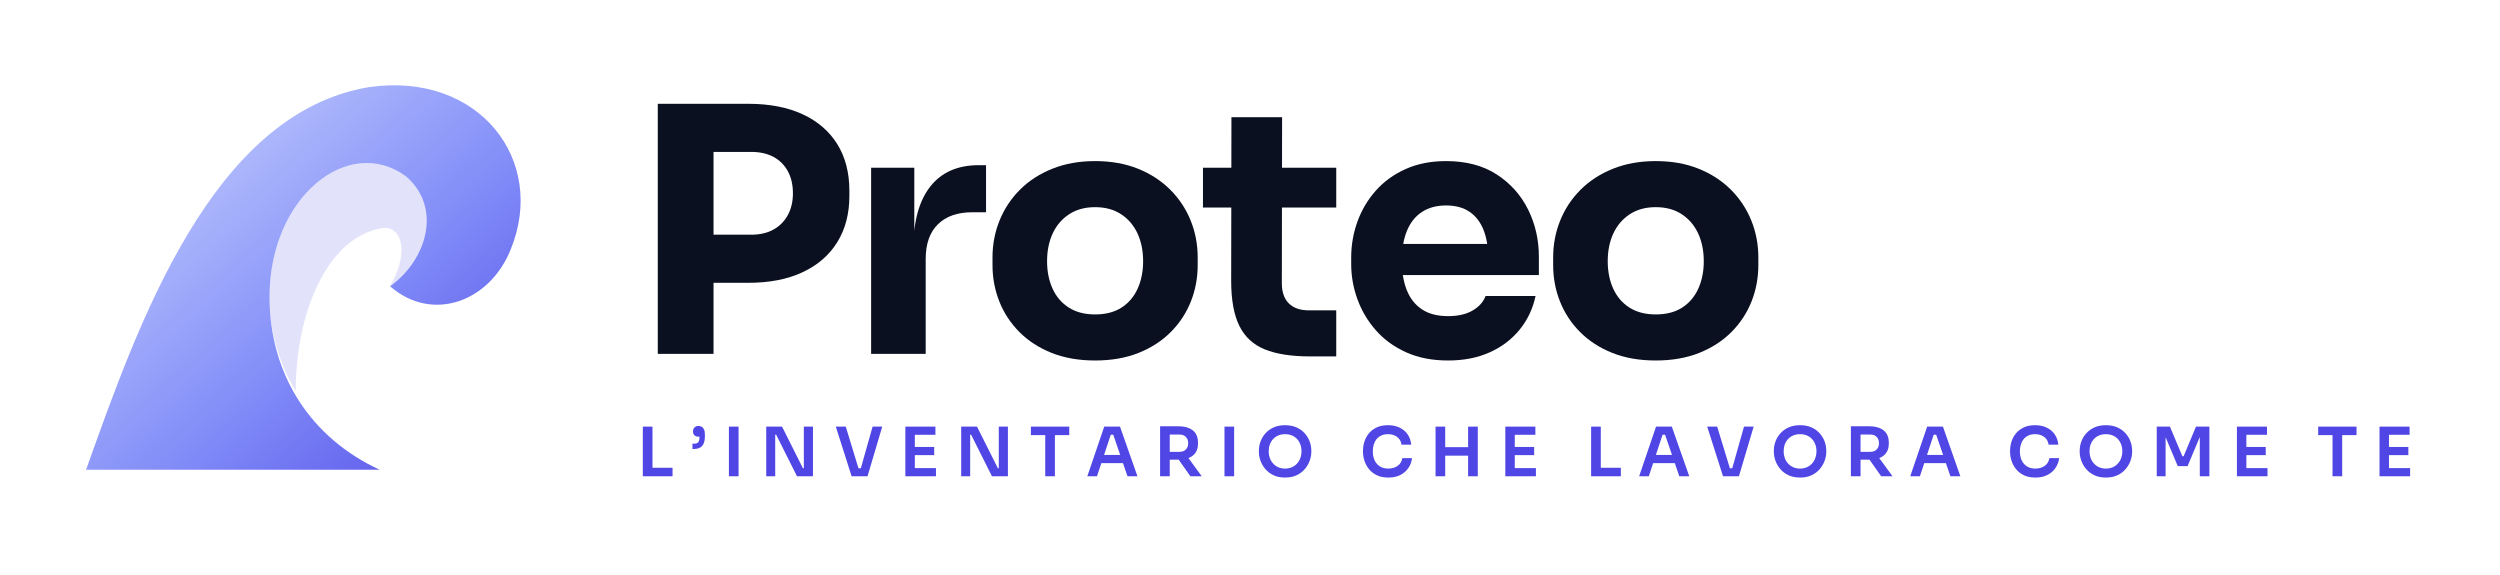
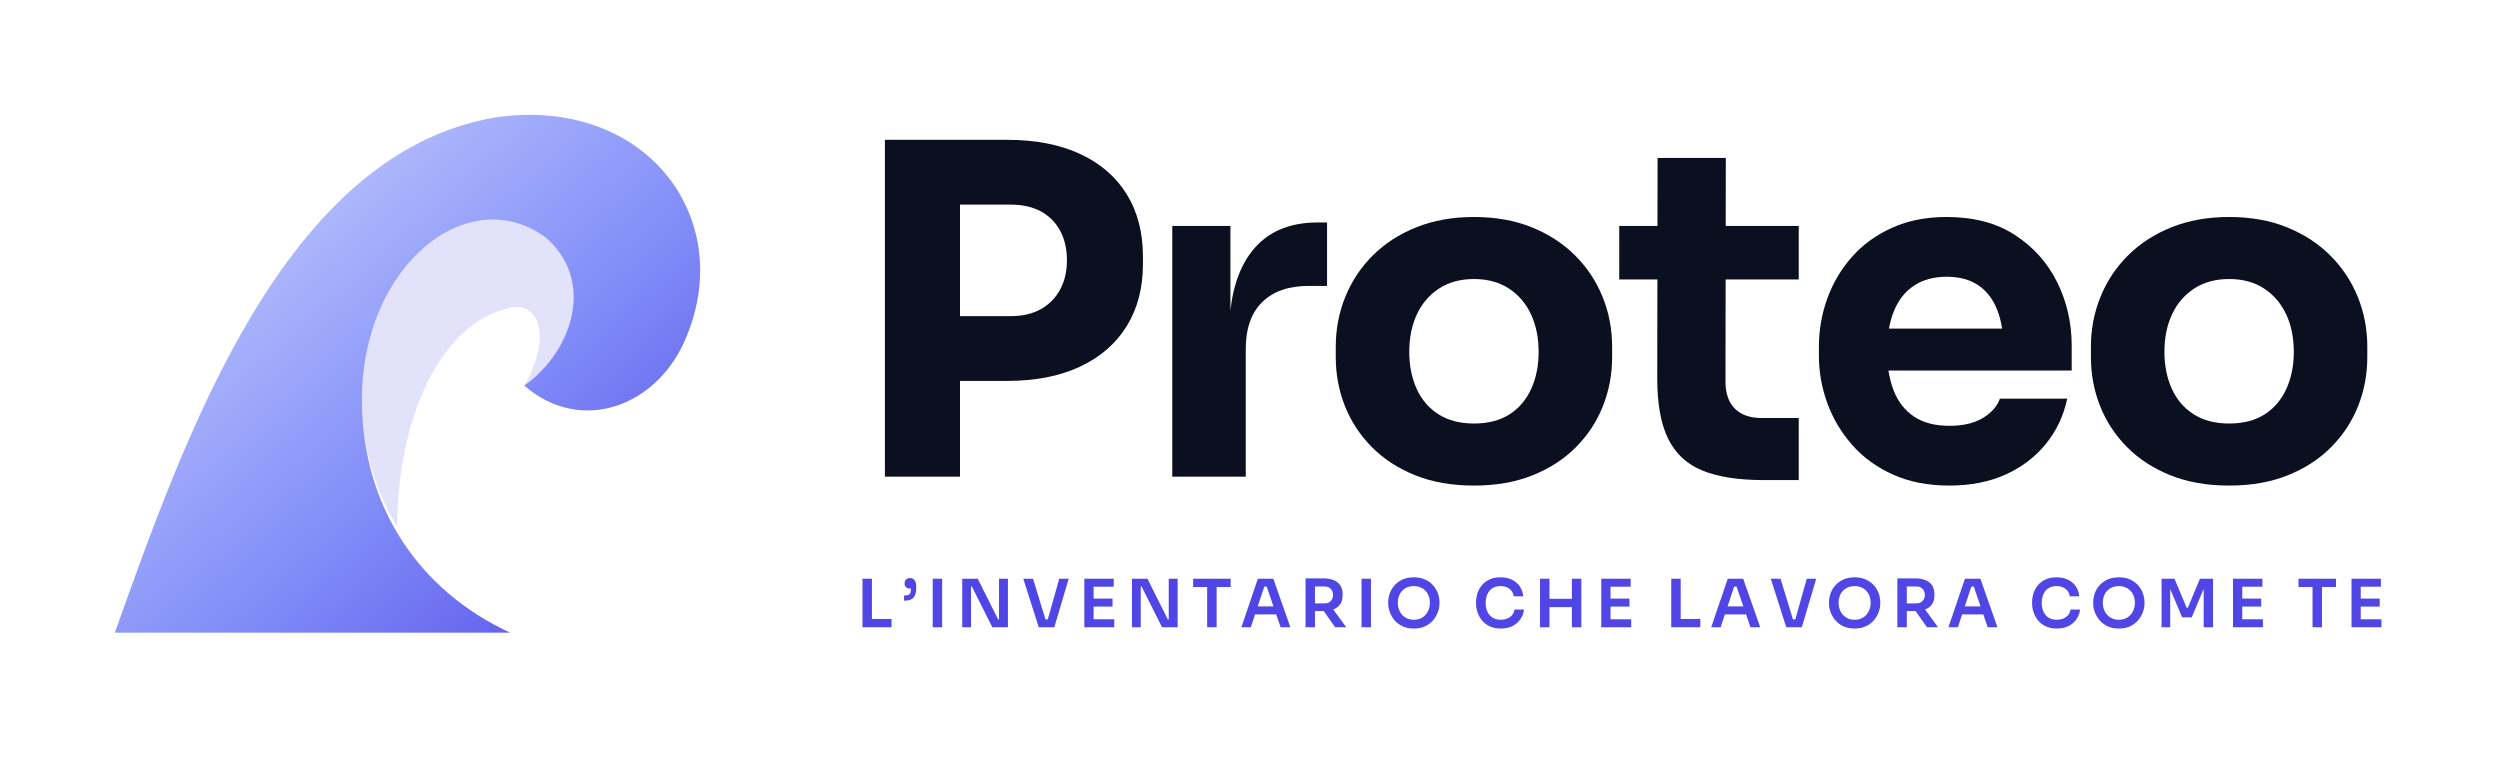
- <svg xmlns="http://www.w3.org/2000/svg" viewBox="0 0 734.67 169.07" width="735" height="169">
+ <svg xmlns="http://www.w3.org/2000/svg" viewBox="0 0 545.75 165.97" width="546" height="166">
  <defs>
    <linearGradient id="g1" gradientUnits="userSpaceOnUse" x1="30" y1="28" x2="100" y2="106">
      <stop offset="0" stop-color="#c7d2fe" />
      <stop offset=".55" stop-color="#818cf8" />
      <stop offset="1" stop-color="#4f46e5" />
    </linearGradient>
  </defs>
  <g transform="translate(25.0,25.0)">
    <g transform="translate(0,0) scale(1.5416) translate(-20,-26.6)">
      <path d="M20,100 C30,72 44,32 74,27 C95,24 108,41 101,58 C97,68 86,72 78,65 C85,60 88,50 81,44 C70,36 55,48 55,67 C55,82 63,94 76,100 Z" fill="url(#g1)" />
      <path d="M78,65 C85,60 88,50 81,44 C70,36 55,48 55,67 C55,74 57,80 60,85 C60,70 66,56 76,54 C80,53 82,58 78,65 Z" fill="#4f46e5" opacity=".16" />
    </g>
    <g transform="translate(159.95,79.08)">
      <path d="M22.6 -20.9V-35.05H35.675Q39.525 -35.05 42.25 -36.575Q44.975 -38.1 46.463 -40.85Q47.95 -43.6 47.95 -47.225Q47.95 -50.95 46.463 -53.7Q44.975 -56.45 42.25 -57.925Q39.525 -59.4 35.675 -59.4H22.6V-73.55H34.85Q44.15 -73.55 50.8 -70.475Q57.45 -67.4 61.0 -61.675Q64.55 -55.95 64.55 -48.025V-46.425Q64.55 -38.6 61.0 -32.862Q57.45 -27.125 50.8 -24.013Q44.15 -20.9 34.85 -20.9ZM8.2 0.0V-73.55H24.6V0.0Z" fill="#0b1020" />
      <path d="M70.95 0.0V-54.75H83.65V-31.25H83.4Q83.4 -42.875 88.325 -49.188Q93.25 -55.5 102.65 -55.5H104.75V-41.65H100.75Q94.175 -41.65 90.588 -38.113Q87.0 -34.575 87.0 -27.925V0.0Z" fill="#0b1020" />
      <path d="M136.825 1.95Q129.6 1.95 124 -0.3Q118.4 -2.55 114.525 -6.463Q110.65 -10.375 108.65 -15.425Q106.65 -20.475 106.65 -26.1V-28.35Q106.65 -34.125 108.738 -39.263Q110.825 -44.4 114.75 -48.312Q118.675 -52.225 124.275 -54.463Q129.875 -56.7 136.825 -56.7Q143.85 -56.7 149.413 -54.463Q154.975 -52.225 158.9 -48.312Q162.825 -44.4 164.913 -39.263Q167.0 -34.125 167.0 -28.35V-26.1Q167.0 -20.475 165.0 -15.425Q163.0 -10.375 159.125 -6.463Q155.25 -2.55 149.65 -0.3Q144.05 1.95 136.825 1.95ZM136.825 -11.6Q141.475 -11.6 144.6 -13.613Q147.725 -15.625 149.338 -19.188Q150.95 -22.75 150.95 -27.225Q150.95 -31.875 149.288 -35.438Q147.625 -39.0 144.463 -41.075Q141.3 -43.15 136.825 -43.15Q132.375 -43.15 129.2 -41.075Q126.025 -39.0 124.363 -35.438Q122.7 -31.875 122.7 -27.225Q122.7 -22.75 124.313 -19.188Q125.925 -15.625 129.088 -13.613Q132.25 -11.6 136.825 -11.6Z" fill="#0b1020" />
      <path d="M200.075 0.75Q191.825 0.75 186.725 -1.325Q181.625 -3.4 179.238 -8.262Q176.85 -13.125 176.85 -21.425L176.925 -69.6H191.825L191.75 -20.75Q191.75 -16.9 193.8 -14.85Q195.85 -12.8 199.7 -12.8H207.75V0.75ZM168.55 -43.05V-54.75H207.75V-43.05Z" fill="#0b1020" />
      <path d="M240.65 1.95Q233.65 1.95 228.325 -0.45Q223 -2.85 219.425 -6.913Q215.85 -10.975 214 -16.025Q212.15 -21.075 212.15 -26.4V-28.35Q212.15 -33.85 214 -38.938Q215.85 -44.025 219.388 -48.013Q222.925 -52.0 228.138 -54.35Q233.35 -56.7 240.05 -56.7Q248.9 -56.7 254.963 -52.763Q261.025 -48.825 264.188 -42.438Q267.35 -36.05 267.35 -28.6V-23.175H218.9V-32.325H257.725L252.45 -28.05Q252.45 -33.0 251.063 -36.475Q249.675 -39.95 246.938 -41.8Q244.2 -43.65 240.05 -43.65Q235.925 -43.65 233 -41.763Q230.075 -39.875 228.563 -36.237Q227.05 -32.6 227.05 -27.3Q227.05 -22.425 228.488 -18.775Q229.925 -15.125 232.925 -13.113Q235.925 -11.1 240.65 -11.1Q245.075 -11.1 247.9 -12.775Q250.725 -14.45 251.675 -17.025H266.375Q265.2 -11.45 261.713 -7.15Q258.225 -2.85 252.888 -0.45Q247.55 1.95 240.65 1.95Z" fill="#0b1020" />
      <path d="M301.725 1.95Q294.5 1.95 288.9 -0.3Q283.3 -2.55 279.425 -6.463Q275.55 -10.375 273.55 -15.425Q271.55 -20.475 271.55 -26.1V-28.35Q271.55 -34.125 273.638 -39.263Q275.725 -44.4 279.65 -48.312Q283.575 -52.225 289.175 -54.463Q294.775 -56.7 301.725 -56.7Q308.75 -56.7 314.313 -54.463Q319.875 -52.225 323.8 -48.312Q327.725 -44.4 329.812 -39.263Q331.9 -34.125 331.9 -28.35V-26.1Q331.9 -20.475 329.9 -15.425Q327.9 -10.375 324.025 -6.463Q320.15 -2.55 314.55 -0.3Q308.95 1.95 301.725 1.95ZM301.725 -11.6Q306.375 -11.6 309.5 -13.613Q312.625 -15.625 314.238 -19.188Q315.85 -22.75 315.85 -27.225Q315.85 -31.875 314.188 -35.438Q312.525 -39.0 309.363 -41.075Q306.2 -43.15 301.725 -43.15Q297.275 -43.15 294.1 -41.075Q290.925 -39.0 289.263 -35.438Q287.6 -31.875 287.6 -27.225Q287.6 -22.75 289.213 -19.188Q290.825 -15.625 293.988 -13.613Q297.15 -11.6 301.725 -11.6Z" fill="#0b1020" />
    </g>
-     <g transform="translate(161.95,115.08)">
-       <path d="M1.8 0.0V-14.6H4.64V0.0ZM4.24 0.0V-2.5H10.54V0.0Z" fill="#4f46e5" />
-       <path d="M16.4 -8.02V-9.58H16.87Q17.45 -9.58 17.795 -9.76Q18.14 -9.94 18.3 -10.37Q18.46 -10.8 18.46 -11.52V-13.0L19.03 -11.87Q18.89 -11.77 18.635 -11.705Q18.38 -11.64 18.1 -11.64Q17.44 -11.64 17.0 -12.045Q16.56 -12.45 16.56 -13.18Q16.56 -13.86 16.98 -14.33Q17.4 -14.8 18.18 -14.8Q18.68 -14.8 19.105 -14.565Q19.53 -14.33 19.795 -13.765Q20.06 -13.2 20.06 -12.2V-11.86Q20.06 -10.43 19.67 -9.59Q19.28 -8.75 18.54 -8.385Q17.8 -8.02 16.74 -8.02Z" fill="#4f46e5" />
-       <path d="M27.12 0.0V-14.6H29.96V0.0Z" fill="#4f46e5" />
-       <path d="M38.1 0.0V-14.6H42.75L48.89 -2.36H49.56L49.16 -2.0V-14.6H51.84V0.0H47.15L41.01 -12.24H40.34L40.74 -12.6V0.0Z" fill="#4f46e5" />
-       <path d="M63.21 0.0 58.56 -14.6H61.49L65.35 -1.95L64.52 -2.36H66.68L65.81 -1.95L69.38 -14.6H72.22L67.89 0.0Z" fill="#4f46e5" />
-       <path d="M79.02 0.0V-14.6H81.8V0.0ZM81.4 0.0V-2.4H88.02V0.0ZM81.4 -6.22V-8.62H87.5V-6.22ZM81.4 -12.2V-14.6H87.86V-12.2Z" fill="#4f46e5" />
-       <path d="M95.44 0.0V-14.6H100.09L106.23 -2.36H106.9L106.5 -2.0V-14.6H109.18V0.0H104.49L98.35 -12.24H97.68L98.08 -12.6V0.0Z" fill="#4f46e5" />
-       <path d="M120.16 0.0V-12.5H123.0V0.0ZM115.94 -12.1V-14.6H127.22V-12.1Z" fill="#4f46e5" />
-       <path d="M132.54 0.0 137.51 -14.6H142.15L147.28 0.0H144.35L140.02 -12.66L141.03 -12.22H138.53L139.58 -12.66L135.38 0.0ZM136.02 -3.87 136.91 -6.27H142.83L143.72 -3.87Z" fill="#4f46e5" />
-       <path d="M153.94 0.0V-14.7H156.78V0.0ZM162.85 0.0 158.38 -6.35H161.55L166.18 0.0ZM155.94 -4.88V-7.18H159.65Q160.44 -7.18 161.01 -7.5Q161.58 -7.82 161.895 -8.395Q162.21 -8.97 162.21 -9.72Q162.21 -10.48 161.895 -11.055Q161.58 -11.63 161.01 -11.955Q160.44 -12.28 159.65 -12.28H155.94V-14.7H159.36Q161.11 -14.7 162.4 -14.175Q163.69 -13.65 164.39 -12.595Q165.09 -11.54 165.09 -9.93V-9.61Q165.09 -8.0 164.38 -6.955Q163.67 -5.91 162.39 -5.395Q161.11 -4.88 159.36 -4.88Z" fill="#4f46e5" />
-       <path d="M172.88 0.0V-14.6H175.72V0.0Z" fill="#4f46e5" />
-       <path d="M190.71 0.38Q188.73 0.38 187.28 -0.315Q185.83 -1.01 184.88 -2.145Q183.93 -3.28 183.465 -4.59Q183 -5.9 183 -7.12V-7.56Q183 -8.9 183.48 -10.225Q183.96 -11.55 184.93 -12.635Q185.9 -13.72 187.34 -14.37Q188.78 -15.02 190.71 -15.02Q192.63 -15.02 194.07 -14.37Q195.51 -13.72 196.48 -12.635Q197.45 -11.55 197.935 -10.225Q198.42 -8.9 198.42 -7.56V-7.12Q198.42 -5.9 197.95 -4.59Q197.48 -3.28 196.53 -2.145Q195.58 -1.01 194.13 -0.315Q192.68 0.38 190.71 0.38ZM190.71 -2.26Q191.83 -2.26 192.725 -2.66Q193.62 -3.06 194.25 -3.765Q194.88 -4.47 195.21 -5.38Q195.54 -6.29 195.54 -7.32Q195.54 -8.41 195.205 -9.33Q194.87 -10.25 194.24 -10.935Q193.61 -11.62 192.715 -12.0Q191.82 -12.38 190.71 -12.38Q189.59 -12.38 188.695 -12.0Q187.8 -11.62 187.17 -10.935Q186.54 -10.25 186.21 -9.33Q185.88 -8.41 185.88 -7.32Q185.88 -6.29 186.21 -5.38Q186.54 -4.47 187.17 -3.765Q187.8 -3.06 188.695 -2.66Q189.59 -2.26 190.71 -2.26Z" fill="#4f46e5" />
+     <g transform="translate(161.95,111.97)">
+       <path d="M1.307 0.0V-10.601H3.369V0.0ZM3.079 0.0V-1.815H7.653V0.0Z" fill="#4f46e5" />
+       <path d="M10.383 -5.823V-6.956H10.724Q11.146 -6.956 11.396 -7.087Q11.647 -7.217 11.763 -7.53Q11.879 -7.842 11.879 -8.365V-9.439L12.293 -8.619Q12.191 -8.546 12.006 -8.499Q11.821 -8.452 11.618 -8.452Q11.138 -8.452 10.819 -8.746Q10.499 -9.04 10.499 -9.57Q10.499 -10.064 10.804 -10.405Q11.109 -10.746 11.676 -10.746Q12.039 -10.746 12.347 -10.576Q12.656 -10.405 12.848 -9.995Q13.041 -9.584 13.041 -8.858V-8.611Q13.041 -7.573 12.757 -6.963Q12.474 -6.353 11.937 -6.088Q11.4 -5.823 10.63 -5.823Z" fill="#4f46e5" />
+       <path d="M16.642 0.0V-10.601H18.704V0.0Z" fill="#4f46e5" />
+       <path d="M23.09 0.0V-10.601H26.466L30.924 -1.714H31.411L31.12 -1.452V-10.601H33.066V0.0H29.661L25.203 -8.887H24.716L25.007 -9.149V0.0Z" fill="#4f46e5" />
+       <path d="M39.797 0.0 36.421 -10.601H38.548L41.351 -1.416L40.748 -1.714H42.317L41.685 -1.416L44.277 -10.601H46.339L43.195 0.0Z" fill="#4f46e5" />
+       <path d="M49.752 0.0V-10.601H51.771V0.0ZM51.48 0.0V-1.743H56.287V0.0ZM51.48 -4.516V-6.259H55.909V-4.516ZM51.48 -8.858V-10.601H56.171V-8.858Z" fill="#4f46e5" />
+       <path d="M60.15 0.0V-10.601H63.526L67.984 -1.714H68.471L68.18 -1.452V-10.601H70.126V0.0H66.721L62.263 -8.887H61.776L62.067 -9.149V0.0Z" fill="#4f46e5" />
+       <path d="M76.574 0.0V-9.076H78.636V0.0ZM73.51 -8.786V-10.601H81.7V-8.786Z" fill="#4f46e5" />
+       <path d="M84.038 0.0 87.647 -10.601H91.016L94.741 0.0H92.613L89.469 -9.192L90.203 -8.873H88.387L89.15 -9.192L86.1 0.0ZM86.565 -2.81 87.211 -4.553H91.51L92.156 -2.81Z" fill="#4f46e5" />
+       <path d="M98.052 0.0V-10.674H100.114V0.0ZM104.521 0.0 101.276 -4.611H103.577L106.939 0.0ZM99.504 -3.543V-5.213H102.198Q102.771 -5.213 103.185 -5.446Q103.599 -5.678 103.828 -6.096Q104.057 -6.513 104.057 -7.058Q104.057 -7.609 103.828 -8.027Q103.599 -8.444 103.185 -8.68Q102.771 -8.916 102.198 -8.916H99.504V-10.674H101.987Q103.258 -10.674 104.195 -10.292Q105.131 -9.911 105.639 -9.145Q106.148 -8.379 106.148 -7.21V-6.978Q106.148 -5.809 105.632 -5.05Q105.117 -4.291 104.187 -3.917Q103.258 -3.543 101.987 -3.543Z" fill="#4f46e5" />
+       <path d="M110.279 0.0V-10.601H112.341V0.0Z" fill="#4f46e5" />
+       <path d="M121.701 0.276Q120.263 0.276 119.21 -0.229Q118.157 -0.733 117.468 -1.557Q116.778 -2.382 116.44 -3.333Q116.102 -4.284 116.102 -5.17V-5.489Q116.102 -6.462 116.451 -7.424Q116.8 -8.386 117.504 -9.174Q118.208 -9.962 119.254 -10.434Q120.299 -10.906 121.701 -10.906Q123.095 -10.906 124.14 -10.434Q125.186 -9.962 125.89 -9.174Q126.595 -8.386 126.947 -7.424Q127.299 -6.462 127.299 -5.489V-5.17Q127.299 -4.284 126.958 -3.333Q126.616 -2.382 125.927 -1.557Q125.237 -0.733 124.184 -0.229Q123.131 0.276 121.701 0.276ZM121.701 -1.641Q122.514 -1.641 123.164 -1.931Q123.814 -2.222 124.271 -2.734Q124.728 -3.246 124.968 -3.906Q125.208 -4.567 125.208 -5.315Q125.208 -6.106 124.964 -6.774Q124.721 -7.442 124.264 -7.94Q123.806 -8.437 123.156 -8.713Q122.507 -8.989 121.701 -8.989Q120.887 -8.989 120.238 -8.713Q119.588 -8.437 119.13 -7.94Q118.673 -7.442 118.433 -6.774Q118.194 -6.106 118.194 -5.315Q118.194 -4.567 118.433 -3.906Q118.673 -3.246 119.13 -2.734Q119.588 -2.222 120.238 -1.931Q120.887 -1.641 121.701 -1.641Z" fill="#4f46e5" />
      <path d="" fill="#4f46e5" />
-       <path d="M221.06 0.38Q219.07 0.38 217.655 -0.315Q216.24 -1.01 215.35 -2.135Q214.46 -3.26 214.04 -4.575Q213.62 -5.89 213.62 -7.12V-7.56Q213.62 -8.91 214.05 -10.235Q214.48 -11.56 215.375 -12.64Q216.27 -13.72 217.66 -14.37Q219.05 -15.02 220.95 -15.02Q222.93 -15.02 224.405 -14.305Q225.88 -13.59 226.76 -12.305Q227.64 -11.02 227.81 -9.3H224.95Q224.8 -10.3 224.25 -10.985Q223.7 -11.67 222.855 -12.025Q222.01 -12.38 220.95 -12.38Q219.87 -12.38 219.035 -12.005Q218.2 -11.63 217.64 -10.95Q217.08 -10.27 216.79 -9.35Q216.5 -8.43 216.5 -7.32Q216.5 -6.24 216.79 -5.32Q217.08 -4.4 217.66 -3.71Q218.24 -3.02 219.09 -2.64Q219.94 -2.26 221.06 -2.26Q222.7 -2.26 223.825 -3.07Q224.95 -3.88 225.19 -5.34H228.05Q227.86 -3.77 226.995 -2.47Q226.13 -1.17 224.635 -0.395Q223.14 0.38 221.06 0.38Z" fill="#4f46e5" />
-       <path d="M244.54 0.0V-14.6H247.38V0.0ZM234.96 0.0V-14.6H237.8V0.0ZM237.28 -6.06V-8.56H245.06V-6.06Z" fill="#4f46e5" />
-       <path d="M255.48 0.0V-14.6H258.26V0.0ZM257.86 0.0V-2.4H264.48V0.0ZM257.86 -6.22V-8.62H263.96V-6.22ZM257.86 -12.2V-14.6H264.32V-12.2Z" fill="#4f46e5" />
+       <path d="M140.688 0.276Q139.243 0.276 138.216 -0.229Q137.188 -0.733 136.542 -1.55Q135.896 -2.367 135.591 -3.322Q135.286 -4.277 135.286 -5.17V-5.489Q135.286 -6.469 135.598 -7.432Q135.91 -8.394 136.56 -9.178Q137.21 -9.962 138.219 -10.434Q139.229 -10.906 140.608 -10.906Q142.046 -10.906 143.117 -10.387Q144.188 -9.868 144.827 -8.935Q145.466 -8.002 145.589 -6.753H143.513Q143.404 -7.479 143.004 -7.976Q142.605 -8.474 141.991 -8.731Q141.378 -8.989 140.608 -8.989Q139.824 -8.989 139.218 -8.717Q138.611 -8.444 138.205 -7.951Q137.798 -7.457 137.588 -6.789Q137.377 -6.121 137.377 -5.315Q137.377 -4.531 137.588 -3.863Q137.798 -3.195 138.219 -2.694Q138.64 -2.193 139.258 -1.917Q139.875 -1.641 140.688 -1.641Q141.879 -1.641 142.696 -2.229Q143.513 -2.817 143.687 -3.877H145.763Q145.625 -2.737 144.997 -1.793Q144.369 -0.85 143.284 -0.287Q142.198 0.276 140.688 0.276Z" fill="#4f46e5" />
+       <path d="M156.212 0.0V-10.601H158.274V0.0ZM149.256 0.0V-10.601H151.318V0.0ZM150.94 -4.4V-6.215H156.589V-4.4Z" fill="#4f46e5" />
+       <path d="M162.631 0.0V-10.601H164.649V0.0ZM164.359 0.0V-1.743H169.165V0.0ZM164.359 -4.516V-6.259H168.788V-4.516ZM164.359 -8.858V-10.601H169.049V-8.858Z" fill="#4f46e5" />
      <path d="" fill="#4f46e5" />
-       <path d="M280.72 0.0V-14.6H283.56V0.0ZM283.16 0.0V-2.5H289.46V0.0Z" fill="#4f46e5" />
-       <path d="M294.84 0.0 299.81 -14.6H304.45L309.58 0.0H306.65L302.32 -12.66L303.33 -12.22H300.83L301.88 -12.66L297.68 0.0ZM298.32 -3.87 299.21 -6.27H305.13L306.02 -3.87Z" fill="#4f46e5" />
-       <path d="M319.51 0.0 314.86 -14.6H317.79L321.65 -1.95L320.82 -2.36H322.98L322.11 -1.95L325.68 -14.6H328.52L324.19 0.0Z" fill="#4f46e5" />
-       <path d="M342.17 0.38Q340.19 0.38 338.74 -0.315Q337.29 -1.01 336.34 -2.145Q335.39 -3.28 334.925 -4.59Q334.46 -5.9 334.46 -7.12V-7.56Q334.46 -8.9 334.94 -10.225Q335.42 -11.55 336.39 -12.635Q337.36 -13.72 338.8 -14.37Q340.24 -15.02 342.17 -15.02Q344.09 -15.02 345.53 -14.37Q346.97 -13.72 347.94 -12.635Q348.91 -11.55 349.395 -10.225Q349.88 -8.9 349.88 -7.56V-7.12Q349.88 -5.9 349.41 -4.59Q348.94 -3.28 347.99 -2.145Q347.04 -1.01 345.59 -0.315Q344.14 0.38 342.17 0.38ZM342.17 -2.26Q343.29 -2.26 344.185 -2.66Q345.08 -3.06 345.71 -3.765Q346.34 -4.47 346.67 -5.38Q347.0 -6.29 347.0 -7.32Q347.0 -8.41 346.665 -9.33Q346.33 -10.25 345.7 -10.935Q345.07 -11.62 344.175 -12.0Q343.28 -12.38 342.17 -12.38Q341.05 -12.38 340.155 -12.0Q339.26 -11.62 338.63 -10.935Q338.0 -10.25 337.67 -9.33Q337.34 -8.41 337.34 -7.32Q337.34 -6.29 337.67 -5.38Q338.0 -4.47 338.63 -3.765Q339.26 -3.06 340.155 -2.66Q341.05 -2.26 342.17 -2.26Z" fill="#4f46e5" />
-       <path d="M357.12 0.0V-14.7H359.96V0.0ZM366.03 0.0 361.56 -6.35H364.73L369.36 0.0ZM359.12 -4.88V-7.18H362.83Q363.62 -7.18 364.19 -7.5Q364.76 -7.82 365.075 -8.395Q365.39 -8.97 365.39 -9.72Q365.39 -10.48 365.075 -11.055Q364.76 -11.63 364.19 -11.955Q363.62 -12.28 362.83 -12.28H359.12V-14.7H362.54Q364.29 -14.7 365.58 -14.175Q366.87 -13.65 367.57 -12.595Q368.27 -11.54 368.27 -9.93V-9.61Q368.27 -8.0 367.56 -6.955Q366.85 -5.91 365.57 -5.395Q364.29 -4.88 362.54 -4.88Z" fill="#4f46e5" />
-       <path d="M374.58 0.0 379.55 -14.6H384.19L389.32 0.0H386.39L382.06 -12.66L383.07 -12.22H380.57L381.62 -12.66L377.42 0.0ZM378.06 -3.87 378.95 -6.27H384.87L385.76 -3.87Z" fill="#4f46e5" />
+       <path d="M177.908 0.0V-10.601H179.97V0.0ZM179.679 0.0V-1.815H184.254V0.0Z" fill="#4f46e5" />
+       <path d="M186.635 0.0 190.244 -10.601H193.613L197.338 0.0H195.21L192.066 -9.192L192.8 -8.873H190.985L191.747 -9.192L188.697 0.0ZM189.162 -2.81 189.808 -4.553H194.107L194.753 -2.81Z" fill="#4f46e5" />
+       <path d="M203.023 0.0 199.647 -10.601H201.774L204.577 -1.416L203.974 -1.714H205.543L204.911 -1.416L207.503 -10.601H209.565L206.421 0.0Z" fill="#4f46e5" />
+       <path d="M217.952 0.276Q216.514 0.276 215.461 -0.229Q214.408 -0.733 213.719 -1.557Q213.029 -2.382 212.691 -3.333Q212.353 -4.284 212.353 -5.17V-5.489Q212.353 -6.462 212.702 -7.424Q213.051 -8.386 213.755 -9.174Q214.459 -9.962 215.505 -10.434Q216.55 -10.906 217.952 -10.906Q219.346 -10.906 220.391 -10.434Q221.437 -9.962 222.141 -9.174Q222.846 -8.386 223.198 -7.424Q223.55 -6.462 223.55 -5.489V-5.17Q223.55 -4.284 223.209 -3.333Q222.867 -2.382 222.178 -1.557Q221.488 -0.733 220.435 -0.229Q219.382 0.276 217.952 0.276ZM217.952 -1.641Q218.765 -1.641 219.415 -1.931Q220.065 -2.222 220.522 -2.734Q220.979 -3.246 221.219 -3.906Q221.459 -4.567 221.459 -5.315Q221.459 -6.106 221.215 -6.774Q220.972 -7.442 220.515 -7.94Q220.057 -8.437 219.407 -8.713Q218.758 -8.989 217.952 -8.989Q217.138 -8.989 216.489 -8.713Q215.839 -8.437 215.381 -7.94Q214.924 -7.442 214.684 -6.774Q214.445 -6.106 214.445 -5.315Q214.445 -4.567 214.684 -3.906Q214.924 -3.246 215.381 -2.734Q215.839 -2.222 216.489 -1.931Q217.138 -1.641 217.952 -1.641Z" fill="#4f46e5" />
+       <path d="M227.282 0.0V-10.674H229.344V0.0ZM233.751 0.0 230.506 -4.611H232.808L236.169 0.0ZM228.734 -3.543V-5.213H231.428Q232.002 -5.213 232.415 -5.446Q232.829 -5.678 233.058 -6.096Q233.287 -6.513 233.287 -7.058Q233.287 -7.609 233.058 -8.027Q232.829 -8.444 232.415 -8.68Q232.002 -8.916 231.428 -8.916H228.734V-10.674H231.217Q232.488 -10.674 233.425 -10.292Q234.361 -9.911 234.87 -9.145Q235.378 -8.379 235.378 -7.21V-6.978Q235.378 -5.809 234.862 -5.05Q234.347 -4.291 233.417 -3.917Q232.488 -3.543 231.217 -3.543Z" fill="#4f46e5" />
+       <path d="M238.435 0.0 242.043 -10.601H245.413L249.137 0.0H247.01L243.866 -9.192L244.599 -8.873H242.784L243.546 -9.192L240.497 0.0ZM240.962 -2.81 241.608 -4.553H245.906L246.553 -2.81Z" fill="#4f46e5" />
      <path d="" fill="#4f46e5" />
-       <path d="M411.38 0.38Q409.39 0.38 407.975 -0.315Q406.56 -1.01 405.67 -2.135Q404.78 -3.26 404.36 -4.575Q403.94 -5.89 403.94 -7.12V-7.56Q403.94 -8.91 404.37 -10.235Q404.8 -11.56 405.695 -12.64Q406.59 -13.72 407.98 -14.37Q409.37 -15.02 411.27 -15.02Q413.25 -15.02 414.725 -14.305Q416.2 -13.59 417.08 -12.305Q417.96 -11.02 418.13 -9.3H415.27Q415.12 -10.3 414.57 -10.985Q414.02 -11.67 413.175 -12.025Q412.33 -12.38 411.27 -12.38Q410.19 -12.38 409.355 -12.005Q408.52 -11.63 407.96 -10.95Q407.4 -10.27 407.11 -9.35Q406.82 -8.43 406.82 -7.32Q406.82 -6.24 407.11 -5.32Q407.4 -4.4 407.98 -3.71Q408.56 -3.02 409.41 -2.64Q410.26 -2.26 411.38 -2.26Q413.02 -2.26 414.145 -3.07Q415.27 -3.88 415.51 -5.34H418.37Q418.18 -3.77 417.315 -2.47Q416.45 -1.17 414.955 -0.395Q413.46 0.38 411.38 0.38Z" fill="#4f46e5" />
-       <path d="M432.13 0.38Q430.15 0.38 428.7 -0.315Q427.25 -1.01 426.3 -2.145Q425.35 -3.28 424.885 -4.59Q424.42 -5.9 424.42 -7.12V-7.56Q424.42 -8.9 424.9 -10.225Q425.38 -11.55 426.35 -12.635Q427.32 -13.72 428.76 -14.37Q430.2 -15.02 432.13 -15.02Q434.05 -15.02 435.49 -14.37Q436.93 -13.72 437.9 -12.635Q438.87 -11.55 439.355 -10.225Q439.84 -8.9 439.84 -7.56V-7.12Q439.84 -5.9 439.37 -4.59Q438.9 -3.28 437.95 -2.145Q437 -1.01 435.55 -0.315Q434.1 0.38 432.13 0.38ZM432.13 -2.26Q433.25 -2.26 434.145 -2.66Q435.04 -3.06 435.67 -3.765Q436.3 -4.47 436.63 -5.38Q436.96 -6.29 436.96 -7.32Q436.96 -8.41 436.625 -9.33Q436.29 -10.25 435.66 -10.935Q435.03 -11.62 434.135 -12.0Q433.24 -12.38 432.13 -12.38Q431.01 -12.38 430.115 -12.0Q429.22 -11.62 428.59 -10.935Q427.96 -10.25 427.63 -9.33Q427.3 -8.41 427.3 -7.32Q427.3 -6.29 427.63 -5.38Q427.96 -4.47 428.59 -3.765Q429.22 -3.06 430.115 -2.66Q431.01 -2.26 432.13 -2.26Z" fill="#4f46e5" />
-       <path d="M447.08 0.0V-14.6H450.96L454.62 -5.88H454.98L458.62 -14.6H462.56V0.0H459.74V-12.46L460.1 -12.42L456.15 -2.98H453.26L449.29 -12.42L449.68 -12.46V0.0Z" fill="#4f46e5" />
-       <path d="M470.66 0.0V-14.6H473.44V0.0ZM473.04 0.0V-2.4H479.66V0.0ZM473.04 -6.22V-8.62H479.14V-6.22ZM473.04 -12.2V-14.6H479.5V-12.2Z" fill="#4f46e5" />
+       <path d="M262.105 0.276Q260.661 0.276 259.633 -0.229Q258.606 -0.733 257.959 -1.55Q257.313 -2.367 257.008 -3.322Q256.703 -4.277 256.703 -5.17V-5.489Q256.703 -6.469 257.016 -7.432Q257.328 -8.394 257.978 -9.178Q258.627 -9.962 259.637 -10.434Q260.646 -10.906 262.026 -10.906Q263.463 -10.906 264.534 -10.387Q265.605 -9.868 266.244 -8.935Q266.883 -8.002 267.007 -6.753H264.93Q264.821 -7.479 264.422 -7.976Q264.022 -8.474 263.409 -8.731Q262.795 -8.989 262.026 -8.989Q261.241 -8.989 260.635 -8.717Q260.029 -8.444 259.622 -7.951Q259.216 -7.457 259.005 -6.789Q258.794 -6.121 258.794 -5.315Q258.794 -4.531 259.005 -3.863Q259.216 -3.195 259.637 -2.694Q260.058 -2.193 260.675 -1.917Q261.292 -1.641 262.105 -1.641Q263.296 -1.641 264.113 -2.229Q264.93 -2.817 265.104 -3.877H267.181Q267.043 -2.737 266.415 -1.793Q265.787 -0.85 264.701 -0.287Q263.616 0.276 262.105 0.276Z" fill="#4f46e5" />
+       <path d="M275.647 0.276Q274.209 0.276 273.157 -0.229Q272.104 -0.733 271.414 -1.557Q270.724 -2.382 270.387 -3.333Q270.049 -4.284 270.049 -5.17V-5.489Q270.049 -6.462 270.397 -7.424Q270.746 -8.386 271.45 -9.174Q272.155 -9.962 273.2 -10.434Q274.246 -10.906 275.647 -10.906Q277.041 -10.906 278.087 -10.434Q279.132 -9.962 279.837 -9.174Q280.541 -8.386 280.893 -7.424Q281.245 -6.462 281.245 -5.489V-5.17Q281.245 -4.284 280.904 -3.333Q280.563 -2.382 279.873 -1.557Q279.183 -0.733 278.13 -0.229Q277.078 0.276 275.647 0.276ZM275.647 -1.641Q276.46 -1.641 277.11 -1.931Q277.76 -2.222 278.217 -2.734Q278.675 -3.246 278.915 -3.906Q279.154 -4.567 279.154 -5.315Q279.154 -6.106 278.911 -6.774Q278.668 -7.442 278.21 -7.94Q277.753 -8.437 277.103 -8.713Q276.453 -8.989 275.647 -8.989Q274.834 -8.989 274.184 -8.713Q273.534 -8.437 273.077 -7.94Q272.619 -7.442 272.38 -6.774Q272.14 -6.106 272.14 -5.315Q272.14 -4.567 272.38 -3.906Q272.619 -3.246 273.077 -2.734Q273.534 -2.222 274.184 -1.931Q274.834 -1.641 275.647 -1.641Z" fill="#4f46e5" />
+       <path d="M284.977 0.0V-10.601H287.795L290.452 -4.269H290.714L293.357 -10.601H296.217V0.0H294.17V-9.047L294.431 -9.018L291.563 -2.164H289.465L286.582 -9.018L286.865 -9.047V0.0Z" fill="#4f46e5" />
+       <path d="M300.574 0.0V-10.601H302.592V0.0ZM302.302 0.0V-1.743H307.109V0.0ZM302.302 -4.516V-6.259H306.731V-4.516ZM302.302 -8.858V-10.601H306.993V-8.858Z" fill="#4f46e5" />
      <path d="" fill="#4f46e5" />
-       <path d="M498.78 0.0V-12.5H501.62V0.0ZM494.56 -12.1V-14.6H505.84V-12.1Z" fill="#4f46e5" />
-       <path d="M512.6 0.0V-14.6H515.38V0.0ZM514.98 0.0V-2.4H521.6V0.0ZM514.98 -6.22V-8.62H521.08V-6.22ZM514.98 -12.2V-14.6H521.44V-12.2Z" fill="#4f46e5" />
+       <path d="M317.942 0.0V-9.076H320.004V0.0ZM314.878 -8.786V-10.601H323.068V-8.786Z" fill="#4f46e5" />
+       <path d="M326.452 0.0V-10.601H328.47V0.0ZM328.18 0.0V-1.743H332.987V0.0ZM328.18 -4.516V-6.259H332.609V-4.516ZM328.18 -8.858V-10.601H332.871V-8.858Z" fill="#4f46e5" />
    </g>
  </g>
</svg>
